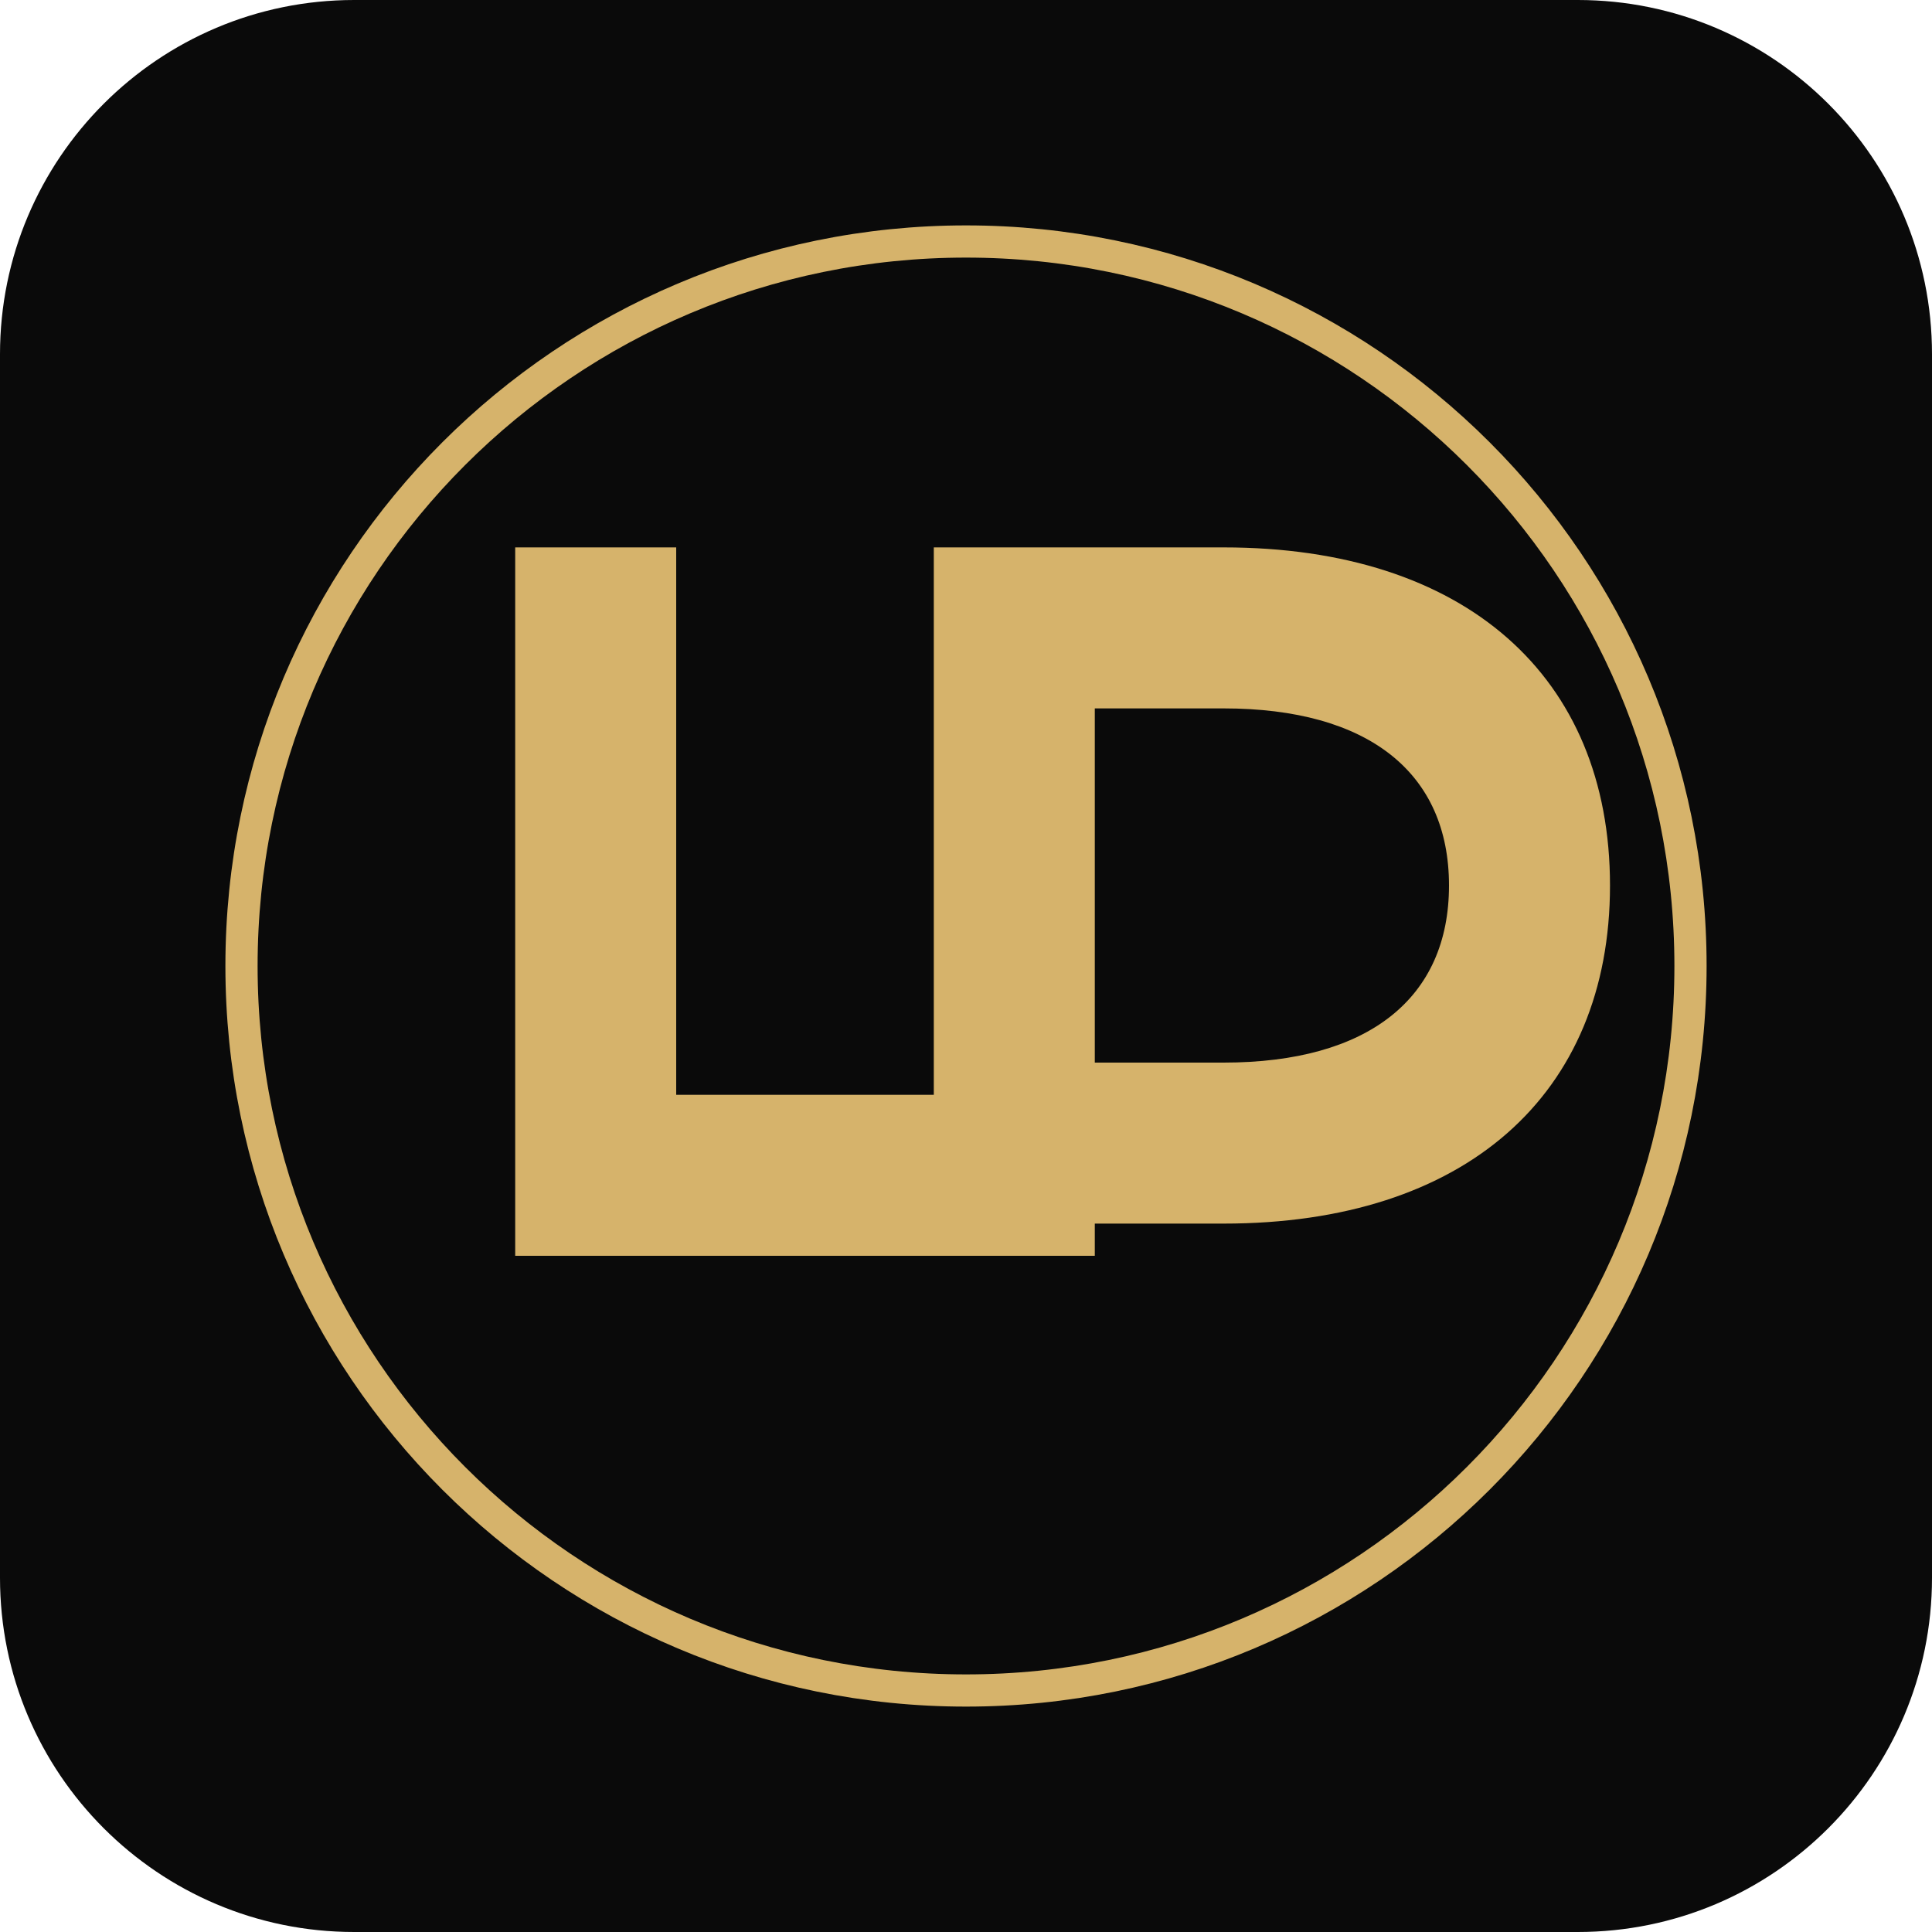
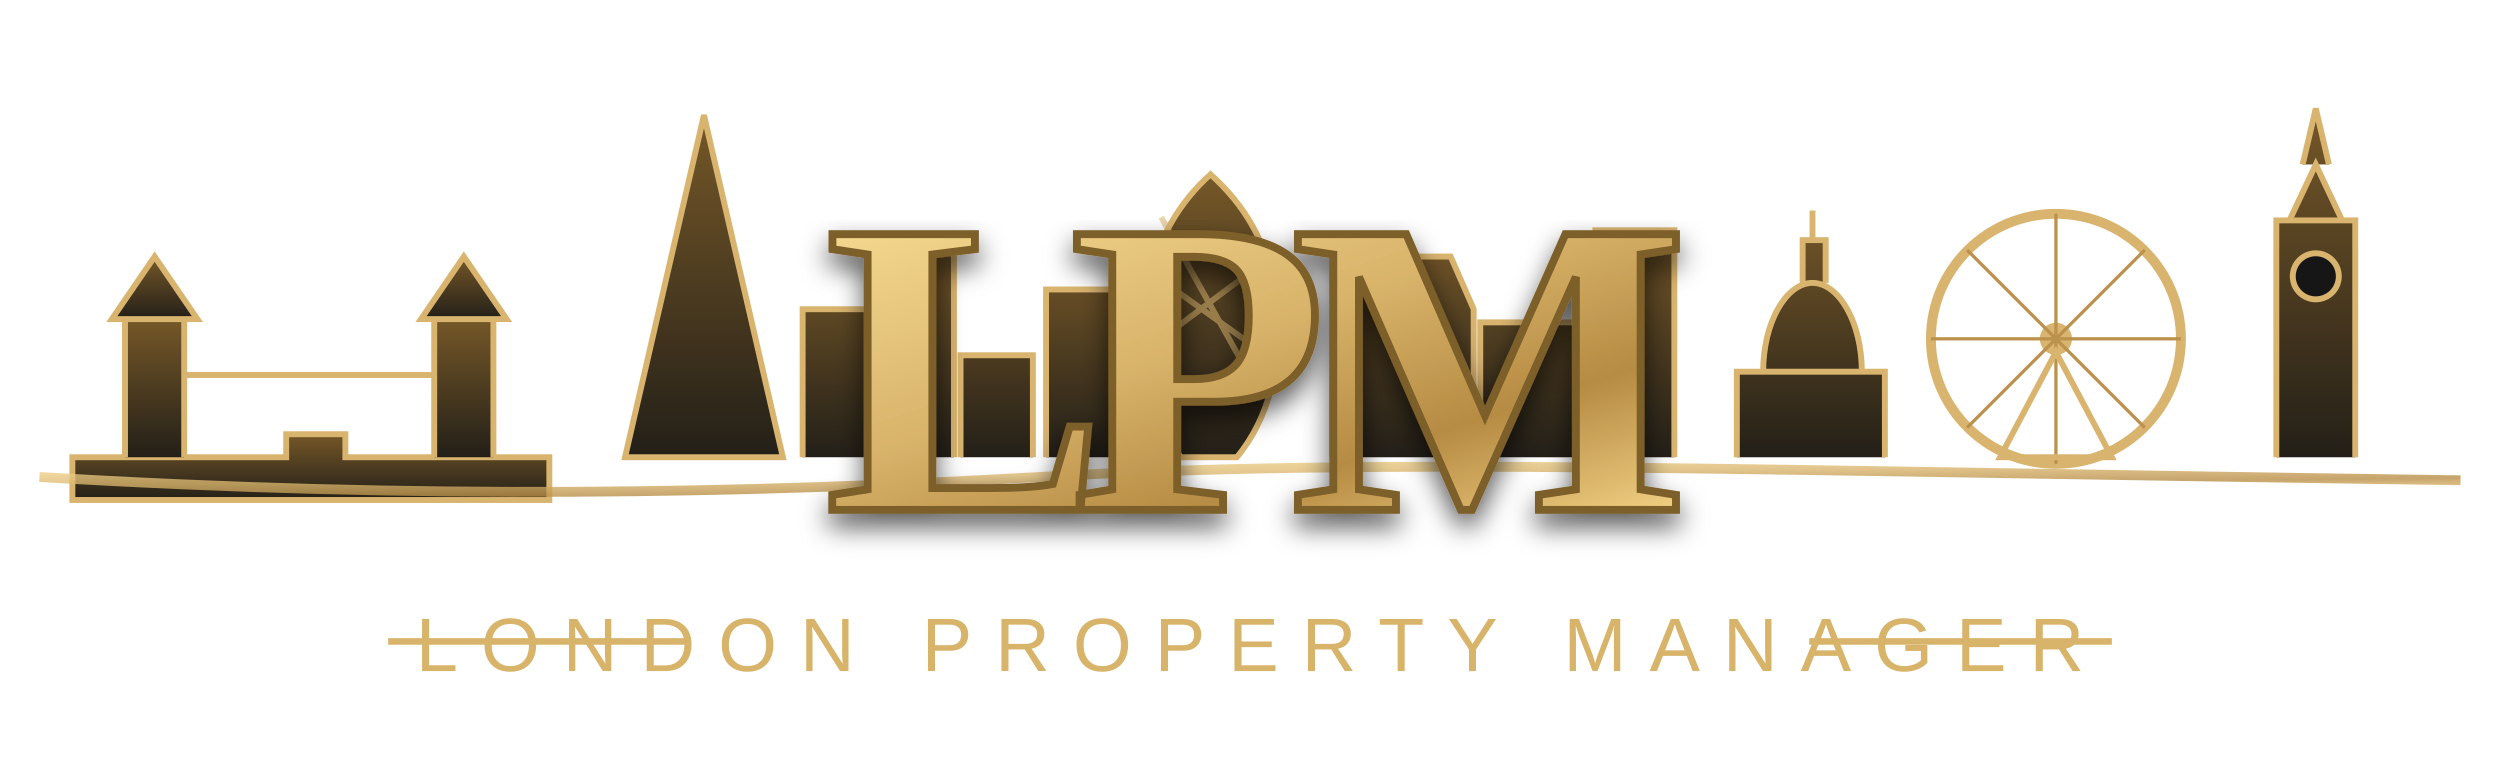
- <svg xmlns="http://www.w3.org/2000/svg" viewBox="0 0 120 120" role="img" aria-labelledby="t">
-   <rect width="120" height="120" rx="22" fill="#0a0a0a" />
-   <circle cx="60" cy="60" r="45" fill="none" stroke="#d6b36b" stroke-width="2" />
-   <path d="M32 78V34h10v34h18v10H32Zm26 0V34h18c15 0 24 8 24 21 0 13-9 21-24 21h-8v2H58Zm10-12h8c9 0 14-4 14-11s-5-11-14-11h-8v22Z" fill="#d6b36b" />
+ <svg xmlns="http://www.w3.org/2000/svg" viewBox="0 0 760 235" role="img" aria-labelledby="title desc">
+   <defs>
+     <linearGradient id="gold" x1="0" x2="1" y1="0" y2="1">
+       <stop offset="0" stop-color="#f4d78e" />
+       <stop offset=".42" stop-color="#d8b36a" />
+       <stop offset=".72" stop-color="#b68b43" />
+       <stop offset="1" stop-color="#f0cf82" />
+     </linearGradient>
+     <linearGradient id="darkGold" x1="0" x2="0" y1="0" y2="1">
+       <stop offset="0" stop-color="#70511f" />
+       <stop offset="1" stop-color="#1a160f" />
+     </linearGradient>
+     <filter id="shadow" x="-10%" y="-10%" width="120%" height="140%">
+       <feDropShadow dx="0" dy="4" stdDeviation="4" flood-color="#000" flood-opacity=".65" />
+     </filter>
+   </defs>
+   <g fill="url(#darkGold)" stroke="#d7b169" stroke-width="1.8" opacity=".96">
+     <path d="M22 139h65v-7h18v7h62v13H22z" />
+     <path d="M38 139v-42h18v42M132 139V97h18v42" />
+     <path d="M34 97h26l-13-19zM128 97h26l-13-19z" />
+     <path d="M56 114h76" fill="none" />
+     <path d="M190 139l24-104 24 104z" />
+     <path d="M244 139V94h24v45M270 139V76h20v63M292 139v-31h22v31M318 139V88h26v51" />
+     <path d="M359 139c-10-12-14-29-11-48 3-18 11-30 20-38 10 9 18 21 20 39 2 18-2 35-12 47z" />
+     <path d="M350 83l35 25M349 106l32-24M353 66l29 52" fill="none" opacity=".55" />
+     <path d="M405 139V78h36l7 16v45M450 139V98h30v41M485 139V70h24v69" />
+     <path d="M528 139v-26h45v26M536 113c0-15 7-27 15-27s15 12 15 27M548 86v-13h7v13M551 73v-9" />
+     <circle cx="625" cy="103" r="38" fill="none" stroke="#d7b169" stroke-width="3" />
+     <circle cx="625" cy="103" r="4" fill="#d7b169" />
+     <g stroke="#b88d45" fill="none" stroke-width="1">
+       <path d="M625 65v76M587 103h76M598 76l54 54M598 130l54-54" />
+     </g>
+     <path d="M625 107l-17 32h34z" fill="none" />
+     <path d="M692 139V67h24v72M696 67l8-17 8 17M700 50l4-17 4 17" />
+     <circle cx="704" cy="84" r="7" fill="#0d0d0d" stroke="#d7b169" />
+   </g>
+   <path d="M12 145c116 7 216 5 304 0 101-6 215-2 432 1" fill="none" stroke="url(#gold)" stroke-width="3" opacity=".78" />
+   <g filter="url(#shadow)">
+     <text x="382" y="155" text-anchor="middle" font-family="Georgia, 'Times New Roman', serif" font-weight="700" font-size="128" letter-spacing="-11" fill="url(#gold)" stroke="#7d5e29" stroke-width="2.4">LPM</text>
+   </g>
+   <g fill="#d8b36a">
+     <path d="M118 194h92v2H118zM550 194h92v2h-92z" />
+     <text x="380" y="204" text-anchor="middle" font-family="Arial, Helvetica, sans-serif" font-size="23" font-weight="500" letter-spacing="7">LONDON PROPERTY MANAGER</text>
+   </g>
</svg>
